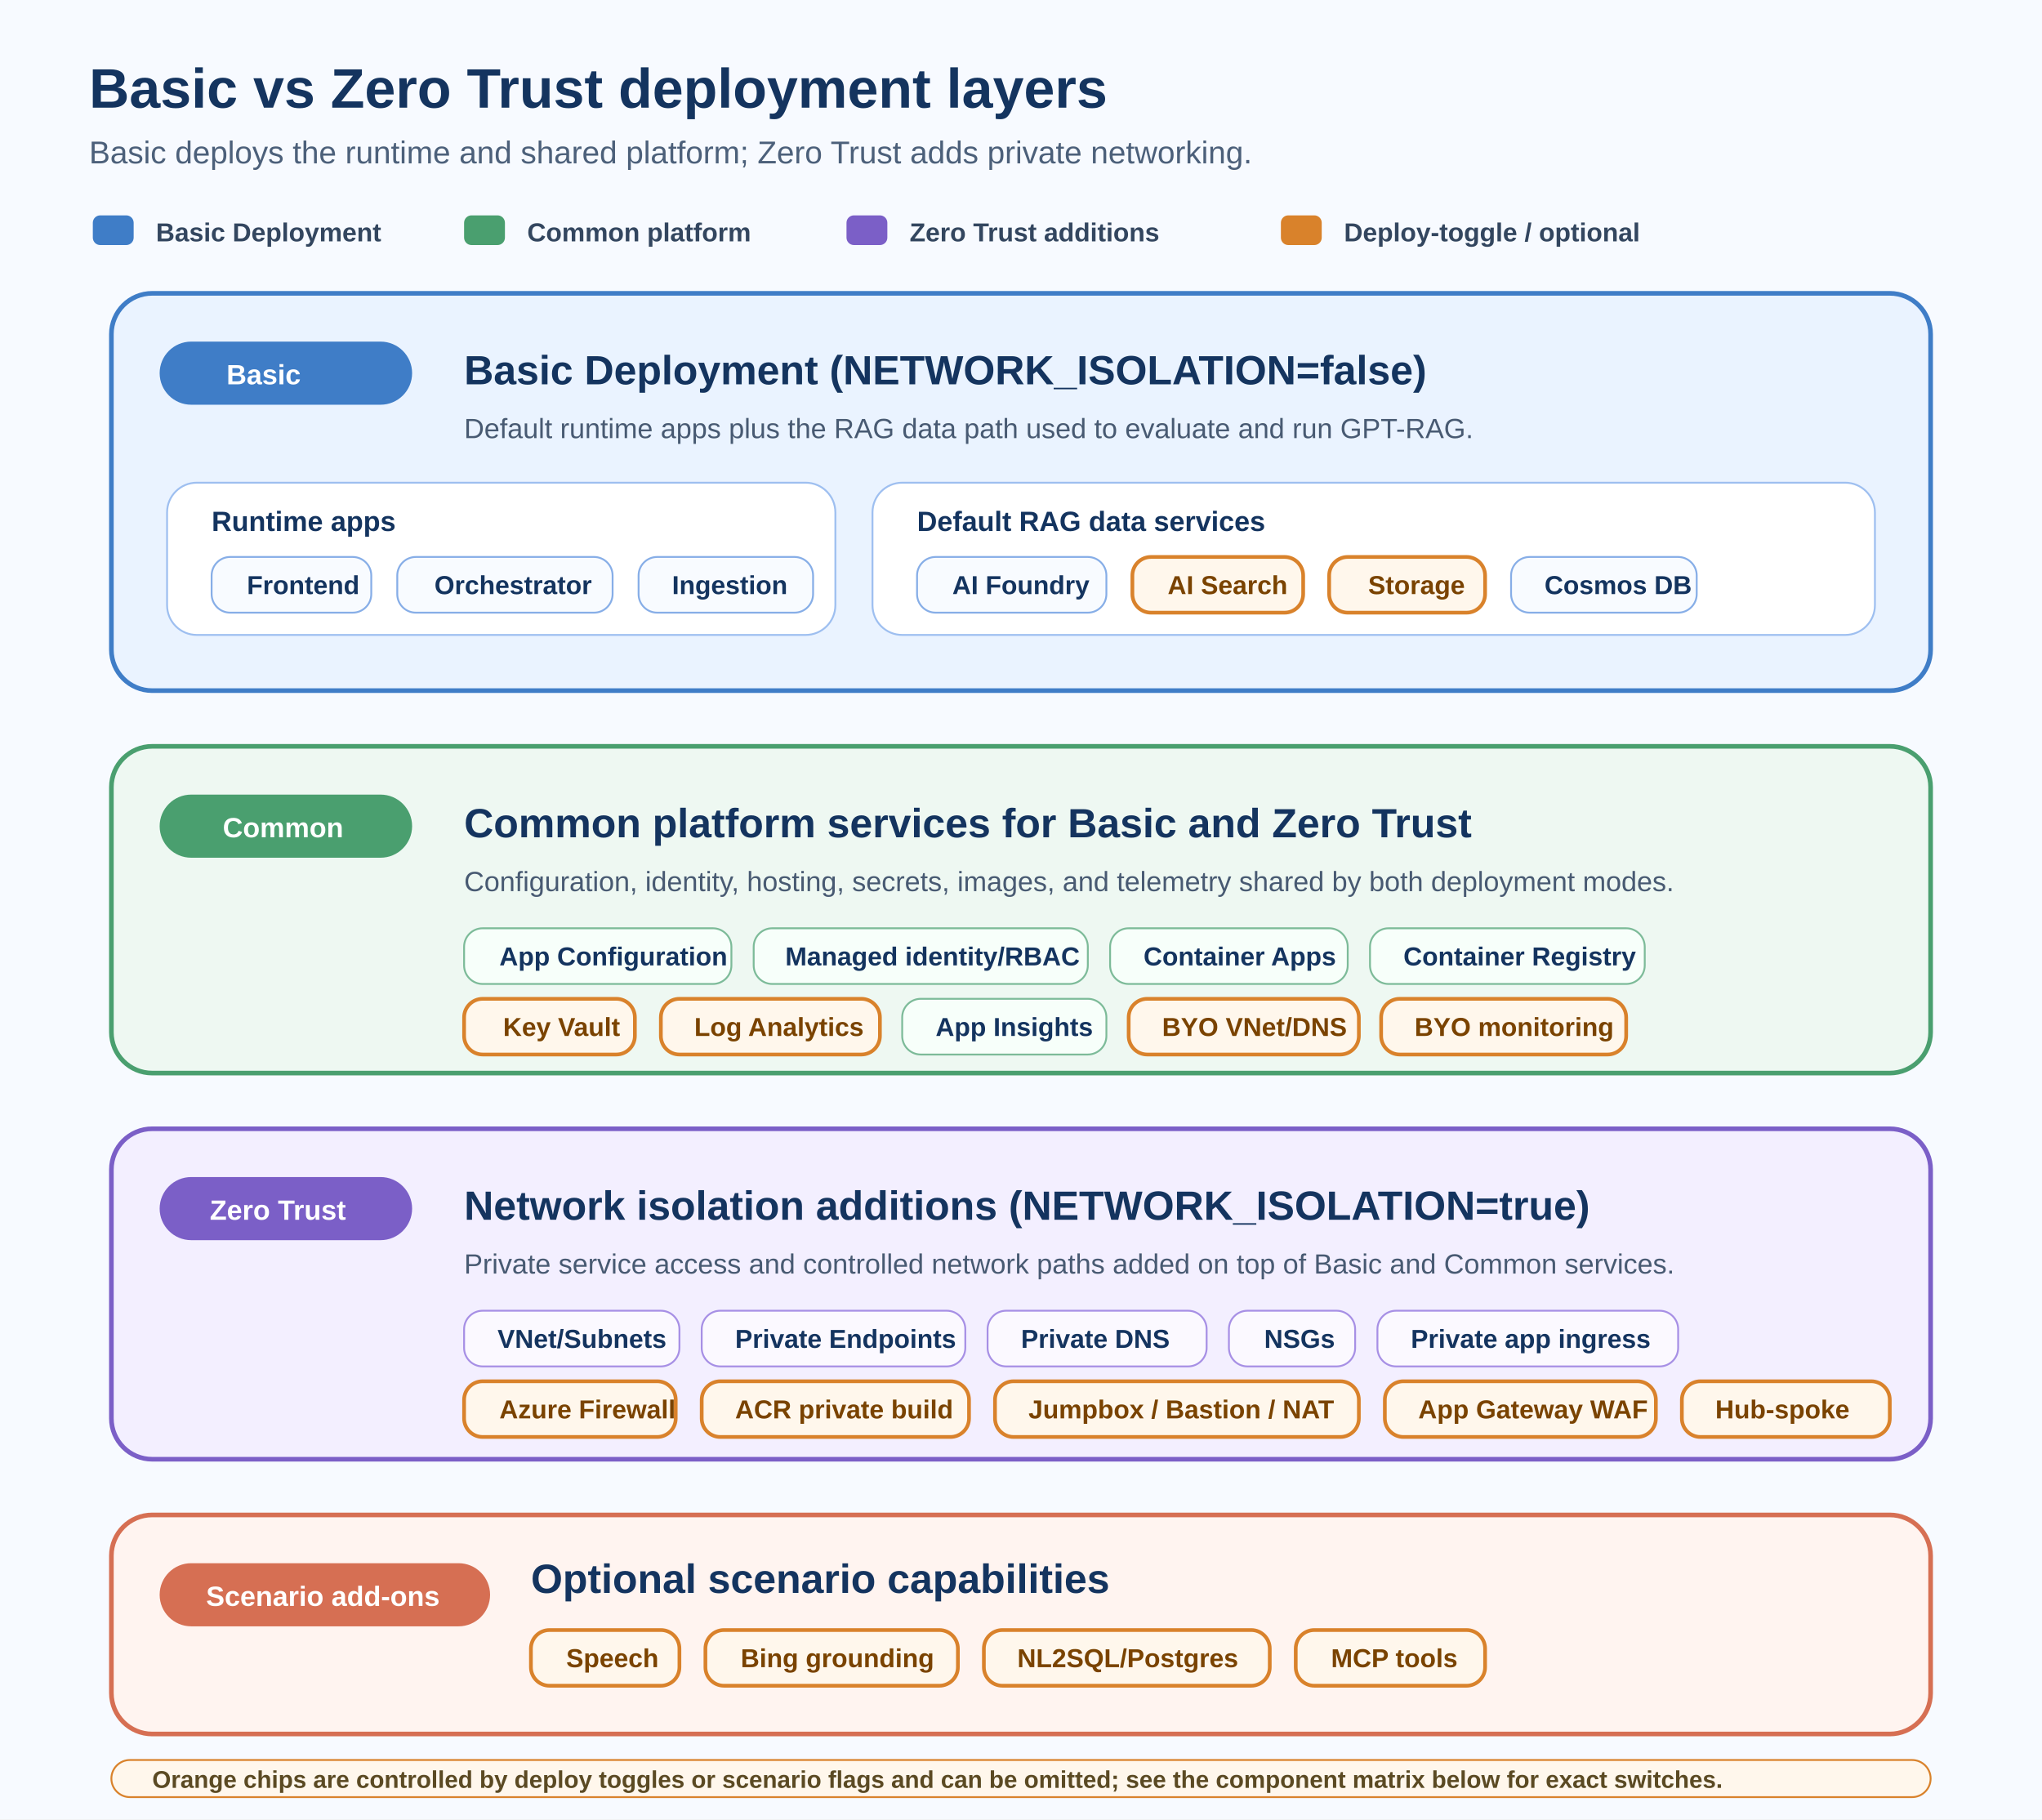
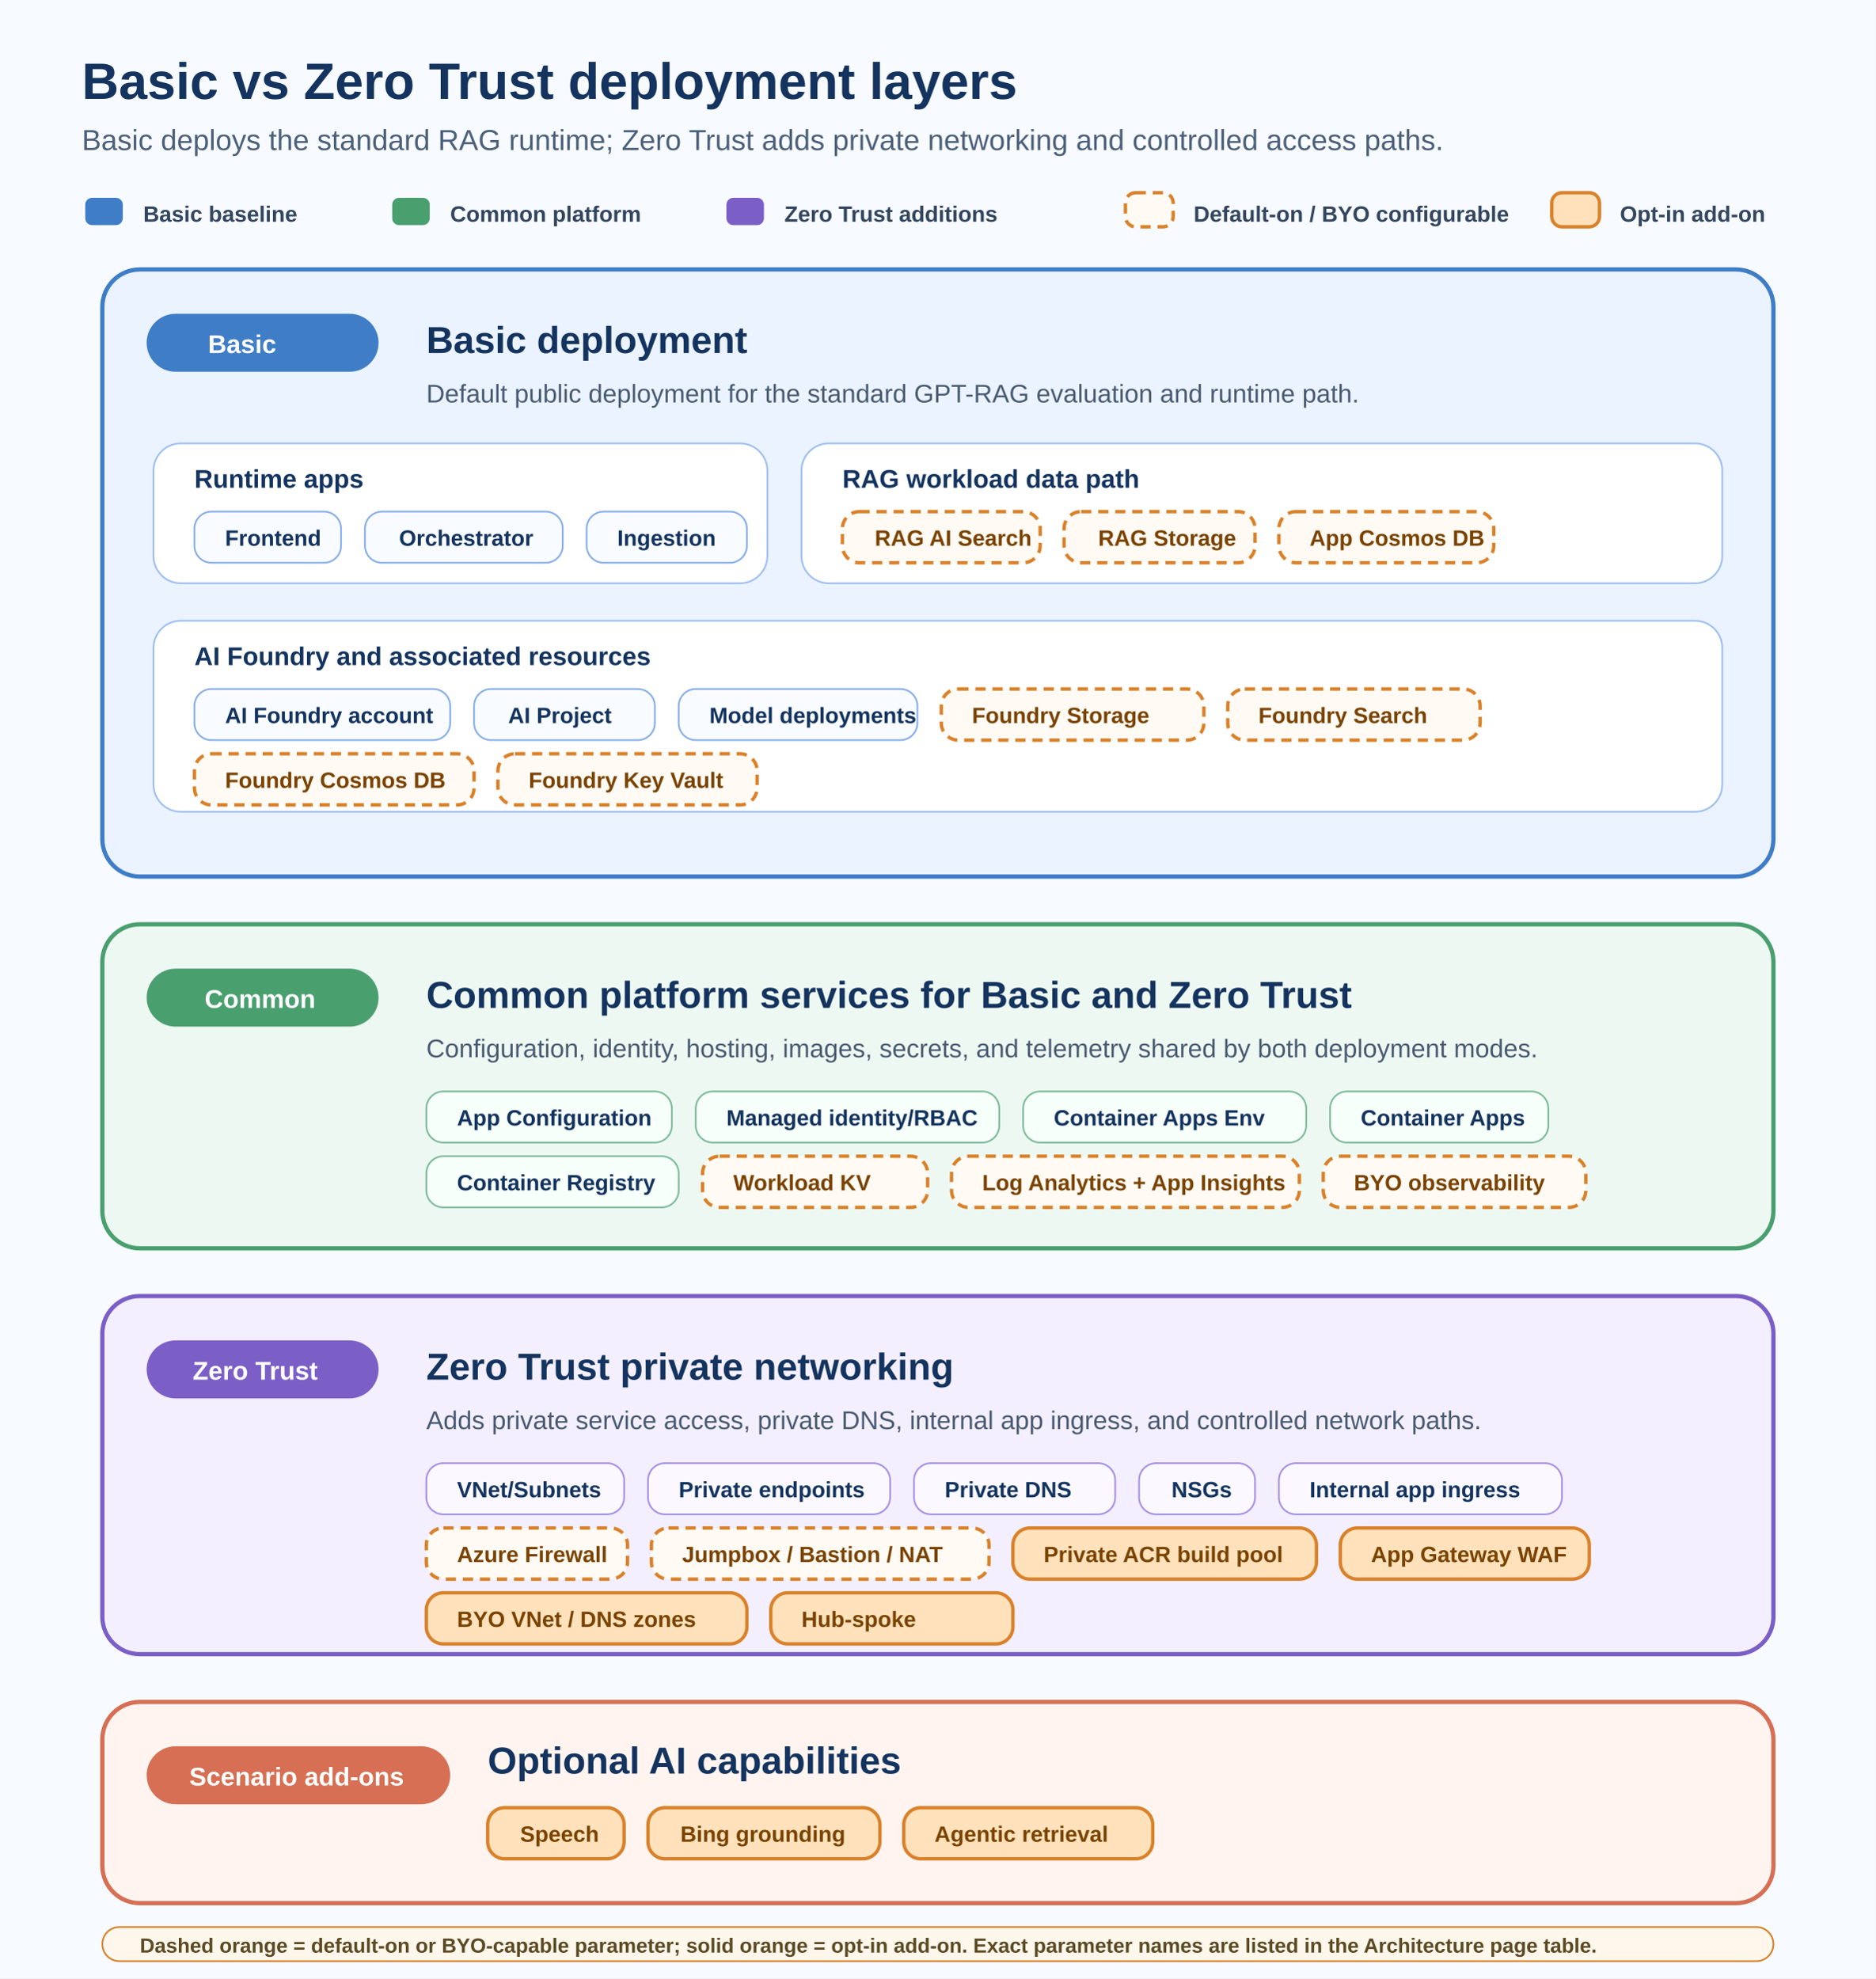
- <svg xmlns="http://www.w3.org/2000/svg" width="1100" height="980" viewBox="0 0 1100 980" role="img" aria-labelledby="title desc">
+ <svg xmlns="http://www.w3.org/2000/svg" width="1100" height="1160" viewBox="0 0 1100 1160" role="img" aria-labelledby="title desc">
  <defs>
    <style>
      .title { font: 700 30px 'Segoe UI', Arial, sans-serif; fill: #14345f; }
      .subtitle { font: 400 17px 'Segoe UI', Arial, sans-serif; fill: #4c607a; }
      .section-title { font: 700 22px 'Segoe UI', Arial, sans-serif; fill: #14345f; }
      .section-text { font: 400 15px 'Segoe UI', Arial, sans-serif; fill: #485a72; }
      .label { font: 700 15px 'Segoe UI', Arial, sans-serif; fill: #ffffff; }
-       .chip { font: 700 14px 'Segoe UI', Arial, sans-serif; }
+       .chip { font: 700 13px 'Segoe UI', Arial, sans-serif; }
      .card-title { font: 700 15px 'Segoe UI', Arial, sans-serif; fill: #14345f; }
-       .legend { font: 600 14px 'Segoe UI', Arial, sans-serif; fill: #33465f; }
-       .note { font: 600 13px 'Segoe UI', Arial, sans-serif; fill: #5b4a23; }
+       .legend { font: 600 13px 'Segoe UI', Arial, sans-serif; fill: #33465f; }
+       .note { font: 600 12px 'Segoe UI', Arial, sans-serif; fill: #5b4a23; }
    </style>
  </defs>
-   <rect width="1100" height="980" fill="#f7faff" />
+   <rect width="1100" height="1160" fill="#f7faff" />
  <text x="48" y="58" class="title">Basic vs Zero Trust deployment layers</text>
-   <text x="48" y="88" class="subtitle">Basic deploys the runtime and shared platform; Zero Trust adds private networking.</text>
+   <text x="48" y="88" class="subtitle">Basic deploys the standard RAG runtime; Zero Trust adds private networking and controlled access paths.</text>
  <rect x="50" y="116" width="22" height="16" rx="4" fill="#3f7dc7" />
-   <text x="84" y="130" class="legend">Basic Deployment</text>
-   <rect x="250" y="116" width="22" height="16" rx="4" fill="#4a9f6f" />
-   <text x="284" y="130" class="legend">Common platform</text>
-   <rect x="456" y="116" width="22" height="16" rx="4" fill="#7b5fc7" />
-   <text x="490" y="130" class="legend">Zero Trust additions</text>
-   <rect x="690" y="116" width="22" height="16" rx="4" fill="#d9822b" />
-   <text x="724" y="130" class="legend">Deploy-toggle / optional</text>
-   <rect x="60" y="158" width="980" height="214" rx="22" fill="#eaf3ff" stroke="#3f7dc7" stroke-width="2.5" />
+   <text x="84" y="130" class="legend">Basic baseline</text>
+   <rect x="230" y="116" width="22" height="16" rx="4" fill="#4a9f6f" />
+   <text x="264" y="130" class="legend">Common platform</text>
+   <rect x="426" y="116" width="22" height="16" rx="4" fill="#7b5fc7" />
+   <text x="460" y="130" class="legend">Zero Trust additions</text>
+   <rect x="660" y="113" width="28" height="20" rx="6" fill="#fffaf3" stroke="#d9822b" stroke-width="2" stroke-dasharray="6 4" />
+   <text x="700" y="130" class="legend">Default-on / BYO configurable</text>
+   <rect x="910" y="113" width="28" height="20" rx="6" fill="#ffe2bc" stroke="#d9822b" stroke-width="2" />
+   <text x="950" y="130" class="legend">Opt-in add-on</text>
+   <rect x="60" y="158" width="980" height="356" rx="22" fill="#eaf3ff" stroke="#3f7dc7" stroke-width="2.5" />
  <rect x="86" y="184" width="136" height="34" rx="17" fill="#3f7dc7" />
  <text x="122" y="207" class="label">Basic</text>
-   <text x="250" y="207" class="section-title">Basic Deployment (NETWORK_ISOLATION=false)</text>
-   <text x="250" y="236" class="section-text">Default runtime apps plus the RAG data path used to evaluate and run GPT-RAG.</text>
+   <text x="250" y="207" class="section-title">Basic deployment</text>
+   <text x="250" y="236" class="section-text">Default public deployment for the standard GPT-RAG evaluation and runtime path.</text>
  <rect x="90" y="260" width="360" height="82" rx="16" fill="#ffffff" stroke="#9ebff0" />
  <text x="114" y="286" class="card-title">Runtime apps</text>
  <rect x="114" y="300" width="86" height="30" rx="10" fill="#f8fbff" stroke="#87aee7" />
-   <text x="133" y="320" class="chip" fill="#14345f">Frontend</text>
+   <text x="132" y="320" class="chip" fill="#14345f">Frontend</text>
  <rect x="214" y="300" width="116" height="30" rx="10" fill="#f8fbff" stroke="#87aee7" />
  <text x="234" y="320" class="chip" fill="#14345f">Orchestrator</text>
  <rect x="344" y="300" width="94" height="30" rx="10" fill="#f8fbff" stroke="#87aee7" />
  <text x="362" y="320" class="chip" fill="#14345f">Ingestion</text>
  <rect x="470" y="260" width="540" height="82" rx="16" fill="#ffffff" stroke="#9ebff0" />
-   <text x="494" y="286" class="card-title">Default RAG data services</text>
-   <rect x="494" y="300" width="102" height="30" rx="10" fill="#f8fbff" stroke="#87aee7" />
-   <text x="513" y="320" class="chip" fill="#14345f">AI Foundry</text>
-   <rect x="610" y="300" width="92" height="30" rx="10" fill="#fff7ec" stroke="#d9822b" stroke-width="2" />
-   <text x="629" y="320" class="chip" fill="#7a4300">AI Search</text>
-   <rect x="716" y="300" width="84" height="30" rx="10" fill="#fff7ec" stroke="#d9822b" stroke-width="2" />
-   <text x="737" y="320" class="chip" fill="#7a4300">Storage</text>
-   <rect x="814" y="300" width="100" height="30" rx="10" fill="#f8fbff" stroke="#87aee7" />
-   <text x="832" y="320" class="chip" fill="#14345f">Cosmos DB</text>
-   <rect x="60" y="402" width="980" height="176" rx="22" fill="#eef8f2" stroke="#4a9f6f" stroke-width="2.5" />
-   <rect x="86" y="428" width="136" height="34" rx="17" fill="#4a9f6f" />
-   <text x="120" y="451" class="label">Common</text>
-   <text x="250" y="451" class="section-title">Common platform services for Basic and Zero Trust</text>
-   <text x="250" y="480" class="section-text">Configuration, identity, hosting, secrets, images, and telemetry shared by both deployment modes.</text>
-   <rect x="250" y="500" width="144" height="30" rx="10" fill="#f7fffa" stroke="#7dbb99" />
-   <text x="269" y="520" class="chip" fill="#14345f">App Configuration</text>
-   <rect x="406" y="500" width="180" height="30" rx="10" fill="#f7fffa" stroke="#7dbb99" />
-   <text x="423" y="520" class="chip" fill="#14345f">Managed identity/RBAC</text>
-   <rect x="598" y="500" width="128" height="30" rx="10" fill="#f7fffa" stroke="#7dbb99" />
-   <text x="616" y="520" class="chip" fill="#14345f">Container Apps</text>
-   <rect x="738" y="500" width="148" height="30" rx="10" fill="#f7fffa" stroke="#7dbb99" />
-   <text x="756" y="520" class="chip" fill="#14345f">Container Registry</text>
-   <rect x="250" y="538" width="92" height="30" rx="10" fill="#fff7ec" stroke="#d9822b" stroke-width="2" />
-   <text x="271" y="558" class="chip" fill="#7a4300">Key Vault</text>
-   <rect x="356" y="538" width="118" height="30" rx="10" fill="#fff7ec" stroke="#d9822b" stroke-width="2" />
-   <text x="374" y="558" class="chip" fill="#7a4300">Log Analytics</text>
-   <rect x="486" y="538" width="110" height="30" rx="10" fill="#f7fffa" stroke="#7dbb99" />
-   <text x="504" y="558" class="chip" fill="#14345f">App Insights</text>
-   <rect x="608" y="538" width="124" height="30" rx="10" fill="#fff7ec" stroke="#d9822b" stroke-width="2" />
-   <text x="626" y="558" class="chip" fill="#7a4300">BYO VNet/DNS</text>
-   <rect x="744" y="538" width="132" height="30" rx="10" fill="#fff7ec" stroke="#d9822b" stroke-width="2" />
-   <text x="762" y="558" class="chip" fill="#7a4300">BYO monitoring</text>
-   <rect x="60" y="608" width="980" height="178" rx="22" fill="#f3efff" stroke="#7b5fc7" stroke-width="2.5" />
-   <rect x="86" y="634" width="136" height="34" rx="17" fill="#7b5fc7" />
-   <text x="113" y="657" class="label">Zero Trust</text>
-   <text x="250" y="657" class="section-title">Network isolation additions (NETWORK_ISOLATION=true)</text>
-   <text x="250" y="686" class="section-text">Private service access and controlled network paths added on top of Basic and Common services.</text>
-   <rect x="250" y="706" width="116" height="30" rx="10" fill="#fbf9ff" stroke="#a790e5" />
-   <text x="268" y="726" class="chip" fill="#14345f">VNet/Subnets</text>
-   <rect x="378" y="706" width="142" height="30" rx="10" fill="#fbf9ff" stroke="#a790e5" />
-   <text x="396" y="726" class="chip" fill="#14345f">Private Endpoints</text>
-   <rect x="532" y="706" width="118" height="30" rx="10" fill="#fbf9ff" stroke="#a790e5" />
-   <text x="550" y="726" class="chip" fill="#14345f">Private DNS</text>
-   <rect x="662" y="706" width="68" height="30" rx="10" fill="#fbf9ff" stroke="#a790e5" />
-   <text x="681" y="726" class="chip" fill="#14345f">NSGs</text>
-   <rect x="742" y="706" width="162" height="30" rx="10" fill="#fbf9ff" stroke="#a790e5" />
-   <text x="760" y="726" class="chip" fill="#14345f">Private app ingress</text>
-   <rect x="250" y="744" width="114" height="30" rx="10" fill="#fff7ec" stroke="#d9822b" stroke-width="2" />
-   <text x="269" y="764" class="chip" fill="#7a4300">Azure Firewall</text>
-   <rect x="378" y="744" width="144" height="30" rx="10" fill="#fff7ec" stroke="#d9822b" stroke-width="2" />
-   <text x="396" y="764" class="chip" fill="#7a4300">ACR private build</text>
-   <rect x="536" y="744" width="196" height="30" rx="10" fill="#fff7ec" stroke="#d9822b" stroke-width="2" />
-   <text x="554" y="764" class="chip" fill="#7a4300">Jumpbox / Bastion / NAT</text>
-   <rect x="746" y="744" width="146" height="30" rx="10" fill="#fff7ec" stroke="#d9822b" stroke-width="2" />
-   <text x="764" y="764" class="chip" fill="#7a4300">App Gateway WAF</text>
-   <rect x="906" y="744" width="112" height="30" rx="10" fill="#fff7ec" stroke="#d9822b" stroke-width="2" />
-   <text x="924" y="764" class="chip" fill="#7a4300">Hub-spoke</text>
-   <rect x="60" y="816" width="980" height="118" rx="22" fill="#fff4f0" stroke="#d66f53" stroke-width="2.5" />
-   <rect x="86" y="842" width="178" height="34" rx="17" fill="#d66f53" />
-   <text x="111" y="865" class="label">Scenario add-ons</text>
-   <text x="286" y="858" class="section-title">Optional scenario capabilities</text>
-   <rect x="286" y="878" width="80" height="30" rx="10" fill="#fff7ec" stroke="#d9822b" stroke-width="2" />
-   <text x="305" y="898" class="chip" fill="#7a4300">Speech</text>
-   <rect x="380" y="878" width="136" height="30" rx="10" fill="#fff7ec" stroke="#d9822b" stroke-width="2" />
-   <text x="399" y="898" class="chip" fill="#7a4300">Bing grounding</text>
-   <rect x="530" y="878" width="154" height="30" rx="10" fill="#fff7ec" stroke="#d9822b" stroke-width="2" />
-   <text x="548" y="898" class="chip" fill="#7a4300">NL2SQL/Postgres</text>
-   <rect x="698" y="878" width="102" height="30" rx="10" fill="#fff7ec" stroke="#d9822b" stroke-width="2" />
-   <text x="717" y="898" class="chip" fill="#7a4300">MCP tools</text>
-   <rect x="60" y="948" width="980" height="20" rx="10" fill="#fff7ec" stroke="#d9822b" />
-   <text x="82" y="963" class="note">Orange chips are controlled by deploy toggles or scenario flags and can be omitted; see the component matrix below for exact switches.</text>
+   <text x="494" y="286" class="card-title">RAG workload data path</text>
+   <rect x="494" y="300" width="116" height="30" rx="10" fill="#fffaf3" stroke="#d9822b" stroke-width="2" stroke-dasharray="6 4" />
+   <text x="513" y="320" class="chip" fill="#7a4300">RAG AI Search</text>
+   <rect x="624" y="300" width="112" height="30" rx="10" fill="#fffaf3" stroke="#d9822b" stroke-width="2" stroke-dasharray="6 4" />
+   <text x="644" y="320" class="chip" fill="#7a4300">RAG Storage</text>
+   <rect x="750" y="300" width="126" height="30" rx="10" fill="#fffaf3" stroke="#d9822b" stroke-width="2" stroke-dasharray="6 4" />
+   <text x="768" y="320" class="chip" fill="#7a4300">App Cosmos DB</text>
+   <rect x="90" y="364" width="920" height="112" rx="16" fill="#ffffff" stroke="#9ebff0" />
+   <text x="114" y="390" class="card-title">AI Foundry and associated resources</text>
+   <rect x="114" y="404" width="150" height="30" rx="10" fill="#f8fbff" stroke="#87aee7" />
+   <text x="132" y="424" class="chip" fill="#14345f">AI Foundry account</text>
+   <rect x="278" y="404" width="106" height="30" rx="10" fill="#f8fbff" stroke="#87aee7" />
+   <text x="298" y="424" class="chip" fill="#14345f">AI Project</text>
+   <rect x="398" y="404" width="140" height="30" rx="10" fill="#f8fbff" stroke="#87aee7" />
+   <text x="416" y="424" class="chip" fill="#14345f">Model deployments</text>
+   <rect x="552" y="404" width="154" height="30" rx="10" fill="#fffaf3" stroke="#d9822b" stroke-width="2" stroke-dasharray="6 4" />
+   <text x="570" y="424" class="chip" fill="#7a4300">Foundry Storage</text>
+   <rect x="720" y="404" width="148" height="30" rx="10" fill="#fffaf3" stroke="#d9822b" stroke-width="2" stroke-dasharray="6 4" />
+   <text x="738" y="424" class="chip" fill="#7a4300">Foundry Search</text>
+   <rect x="114" y="442" width="164" height="30" rx="10" fill="#fffaf3" stroke="#d9822b" stroke-width="2" stroke-dasharray="6 4" />
+   <text x="132" y="462" class="chip" fill="#7a4300">Foundry Cosmos DB</text>
+   <rect x="292" y="442" width="152" height="30" rx="10" fill="#fffaf3" stroke="#d9822b" stroke-width="2" stroke-dasharray="6 4" />
+   <text x="310" y="462" class="chip" fill="#7a4300">Foundry Key Vault</text>
+   <rect x="60" y="542" width="980" height="190" rx="22" fill="#eef8f2" stroke="#4a9f6f" stroke-width="2.5" />
+   <rect x="86" y="568" width="136" height="34" rx="17" fill="#4a9f6f" />
+   <text x="120" y="591" class="label">Common</text>
+   <text x="250" y="591" class="section-title">Common platform services for Basic and Zero Trust</text>
+   <text x="250" y="620" class="section-text">Configuration, identity, hosting, images, secrets, and telemetry shared by both deployment modes.</text>
+   <rect x="250" y="640" width="144" height="30" rx="10" fill="#f7fffa" stroke="#7dbb99" />
+   <text x="268" y="660" class="chip" fill="#14345f">App Configuration</text>
+   <rect x="408" y="640" width="178" height="30" rx="10" fill="#f7fffa" stroke="#7dbb99" />
+   <text x="426" y="660" class="chip" fill="#14345f">Managed identity/RBAC</text>
+   <rect x="600" y="640" width="166" height="30" rx="10" fill="#f7fffa" stroke="#7dbb99" />
+   <text x="618" y="660" class="chip" fill="#14345f">Container Apps Env</text>
+   <rect x="780" y="640" width="128" height="30" rx="10" fill="#f7fffa" stroke="#7dbb99" />
+   <text x="798" y="660" class="chip" fill="#14345f">Container Apps</text>
+   <rect x="250" y="678" width="148" height="30" rx="10" fill="#f7fffa" stroke="#7dbb99" />
+   <text x="268" y="698" class="chip" fill="#14345f">Container Registry</text>
+   <rect x="412" y="678" width="132" height="30" rx="10" fill="#fffaf3" stroke="#d9822b" stroke-width="2" stroke-dasharray="6 4" />
+   <text x="430" y="698" class="chip" fill="#7a4300">Workload KV</text>
+   <rect x="558" y="678" width="204" height="30" rx="10" fill="#fffaf3" stroke="#d9822b" stroke-width="2" stroke-dasharray="6 4" />
+   <text x="576" y="698" class="chip" fill="#7a4300">Log Analytics + App Insights</text>
+   <rect x="776" y="678" width="154" height="30" rx="10" fill="#fffaf3" stroke="#d9822b" stroke-width="2" stroke-dasharray="6 4" />
+   <text x="794" y="698" class="chip" fill="#7a4300">BYO observability</text>
+   <rect x="60" y="760" width="980" height="210" rx="22" fill="#f3efff" stroke="#7b5fc7" stroke-width="2.5" />
+   <rect x="86" y="786" width="136" height="34" rx="17" fill="#7b5fc7" />
+   <text x="113" y="809" class="label">Zero Trust</text>
+   <text x="250" y="809" class="section-title">Zero Trust private networking</text>
+   <text x="250" y="838" class="section-text">Adds private service access, private DNS, internal app ingress, and controlled network paths.</text>
+   <rect x="250" y="858" width="116" height="30" rx="10" fill="#fbf9ff" stroke="#a790e5" />
+   <text x="268" y="878" class="chip" fill="#14345f">VNet/Subnets</text>
+   <rect x="380" y="858" width="142" height="30" rx="10" fill="#fbf9ff" stroke="#a790e5" />
+   <text x="398" y="878" class="chip" fill="#14345f">Private endpoints</text>
+   <rect x="536" y="858" width="118" height="30" rx="10" fill="#fbf9ff" stroke="#a790e5" />
+   <text x="554" y="878" class="chip" fill="#14345f">Private DNS</text>
+   <rect x="668" y="858" width="68" height="30" rx="10" fill="#fbf9ff" stroke="#a790e5" />
+   <text x="687" y="878" class="chip" fill="#14345f">NSGs</text>
+   <rect x="750" y="858" width="166" height="30" rx="10" fill="#fbf9ff" stroke="#a790e5" />
+   <text x="768" y="878" class="chip" fill="#14345f">Internal app ingress</text>
+   <rect x="250" y="896" width="118" height="30" rx="10" fill="#fffaf3" stroke="#d9822b" stroke-width="2" stroke-dasharray="6 4" />
+   <text x="268" y="916" class="chip" fill="#7a4300">Azure Firewall</text>
+   <rect x="382" y="896" width="198" height="30" rx="10" fill="#fffaf3" stroke="#d9822b" stroke-width="2" stroke-dasharray="6 4" />
+   <text x="400" y="916" class="chip" fill="#7a4300">Jumpbox / Bastion / NAT</text>
+   <rect x="594" y="896" width="178" height="30" rx="10" fill="#ffe2bc" stroke="#d9822b" stroke-width="2" />
+   <text x="612" y="916" class="chip" fill="#7a4300">Private ACR build pool</text>
+   <rect x="786" y="896" width="146" height="30" rx="10" fill="#ffe2bc" stroke="#d9822b" stroke-width="2" />
+   <text x="804" y="916" class="chip" fill="#7a4300">App Gateway WAF</text>
+   <rect x="250" y="934" width="188" height="30" rx="10" fill="#ffe2bc" stroke="#d9822b" stroke-width="2" />
+   <text x="268" y="954" class="chip" fill="#7a4300">BYO VNet / DNS zones</text>
+   <rect x="452" y="934" width="142" height="30" rx="10" fill="#ffe2bc" stroke="#d9822b" stroke-width="2" />
+   <text x="470" y="954" class="chip" fill="#7a4300">Hub-spoke</text>
+   <rect x="60" y="998" width="980" height="118" rx="22" fill="#fff4f0" stroke="#d66f53" stroke-width="2.5" />
+   <rect x="86" y="1024" width="178" height="34" rx="17" fill="#d66f53" />
+   <text x="111" y="1047" class="label">Scenario add-ons</text>
+   <text x="286" y="1040" class="section-title">Optional AI capabilities</text>
+   <rect x="286" y="1060" width="80" height="30" rx="10" fill="#ffe2bc" stroke="#d9822b" stroke-width="2" />
+   <text x="305" y="1080" class="chip" fill="#7a4300">Speech</text>
+   <rect x="380" y="1060" width="136" height="30" rx="10" fill="#ffe2bc" stroke="#d9822b" stroke-width="2" />
+   <text x="399" y="1080" class="chip" fill="#7a4300">Bing grounding</text>
+   <rect x="530" y="1060" width="146" height="30" rx="10" fill="#ffe2bc" stroke="#d9822b" stroke-width="2" />
+   <text x="548" y="1080" class="chip" fill="#7a4300">Agentic retrieval</text>
+   <rect x="60" y="1130" width="980" height="20" rx="10" fill="#fff7ec" stroke="#d9822b" />
+   <text x="82" y="1145" class="note">Dashed orange = default-on or BYO-capable parameter; solid orange = opt-in add-on. Exact parameter names are listed in the Architecture page table.</text>
</svg>
